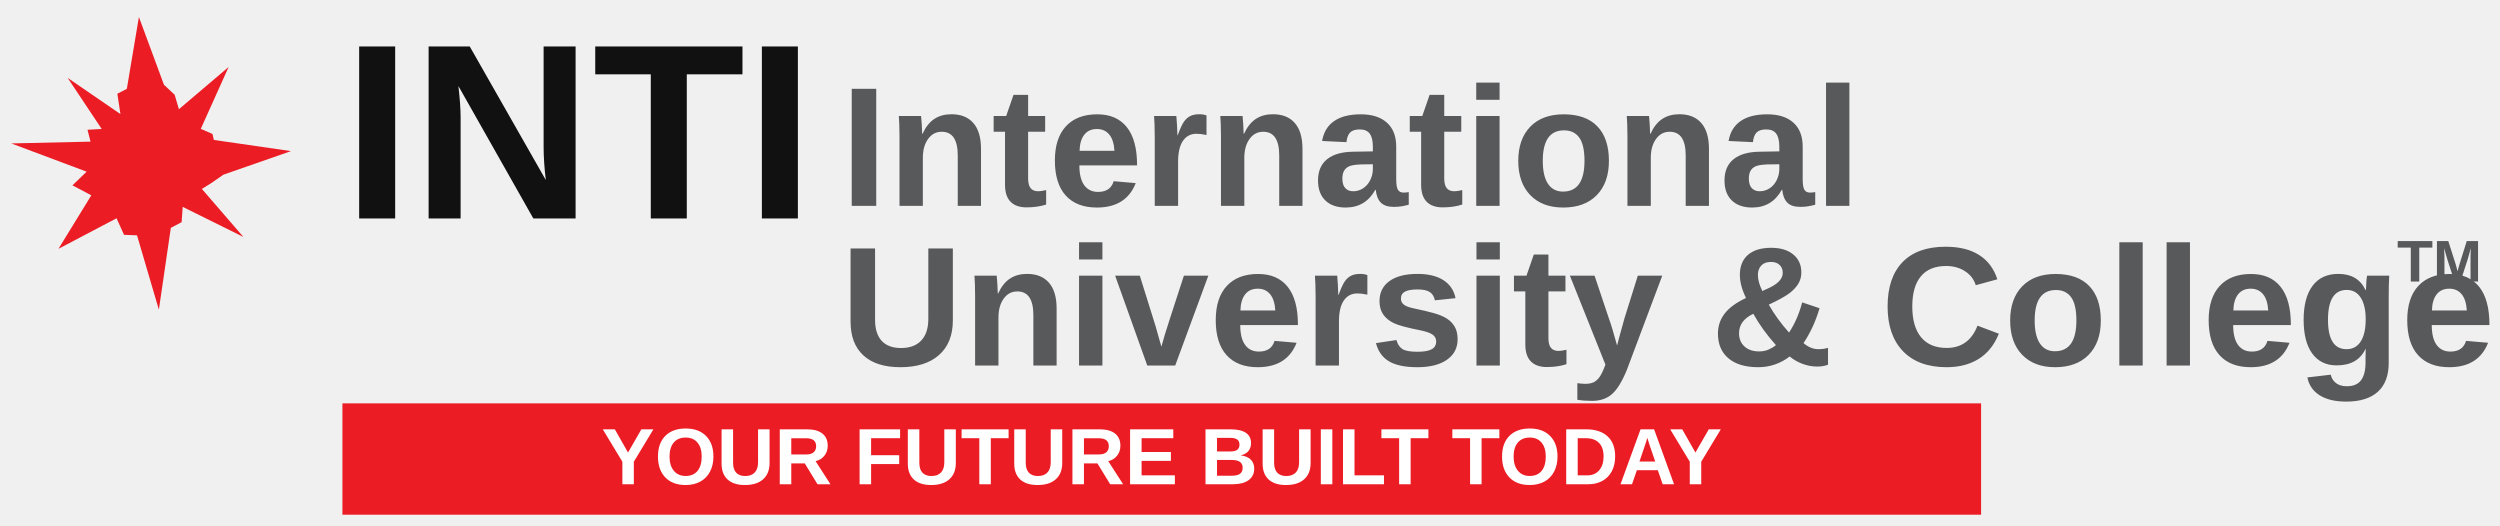
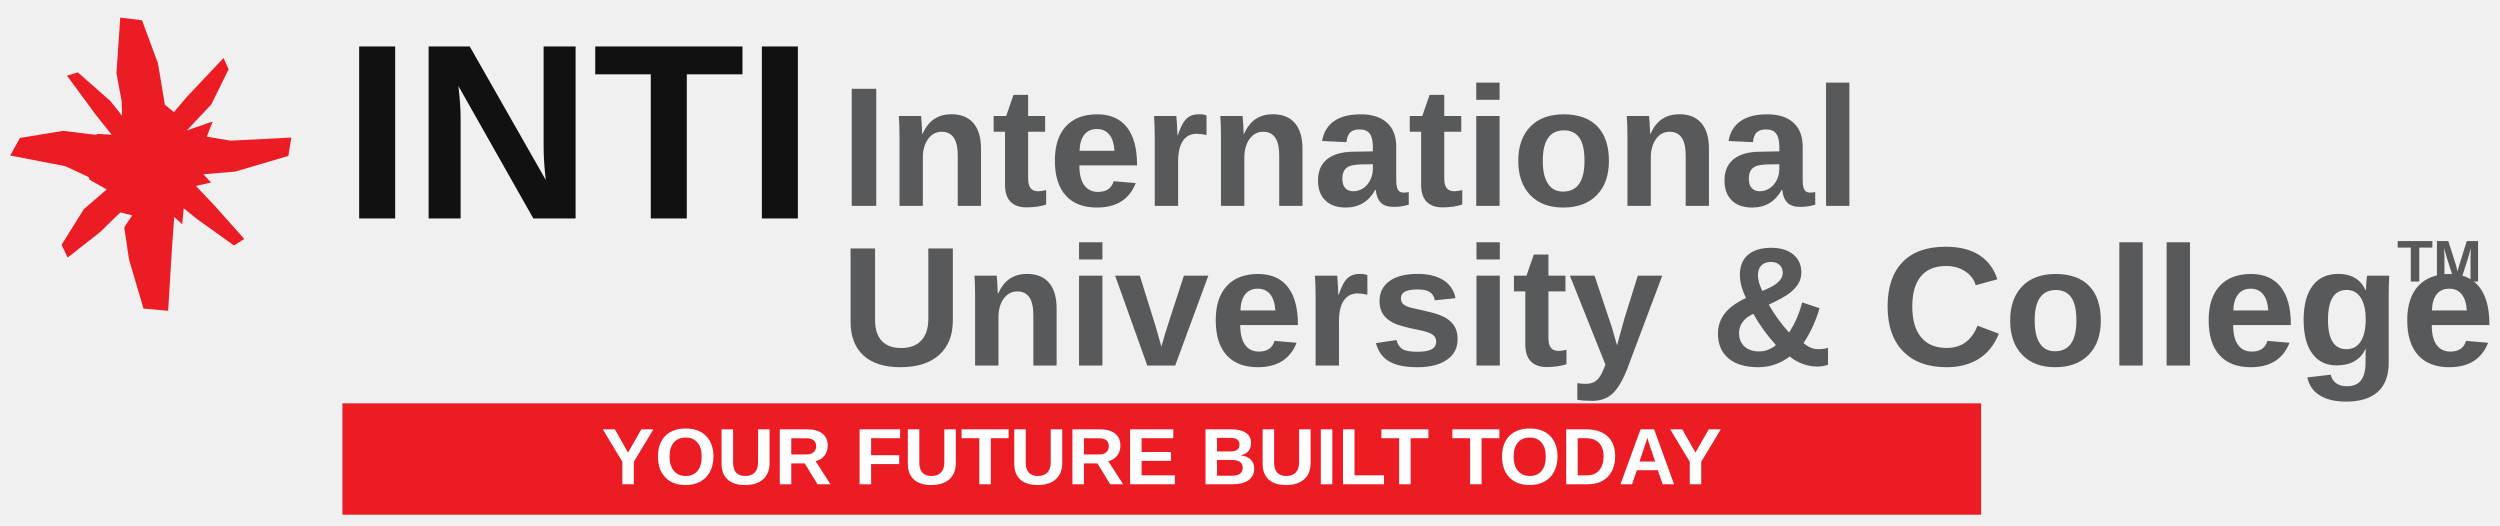
<svg xmlns="http://www.w3.org/2000/svg" viewBox="0 0 2380 500" role="img" aria-label="INTI International University &amp; Colleges — Your Future Built Today">
  <g transform="translate(0,12) scale(0.95)">
-     <path fill="#EC1C24" d="M139.2,4.4 L164.3,72.3 L175.0,82.3 L179.3,96.8 L229.1,54.5 L201.2,116.5 L212.9,121.6 L214.3,127.6 L291.6,138.8 L223.9,162.4 L212.1,170.6 L202.3,176.7 L243.9,224.8 L183.1,194.7 L182.0,210.0 L171.2,215.7 L159.2,297.7 L137.3,223.2 L124.3,222.7 L116.8,206.1 L58.6,236.7 L91.5,183.1 L72.6,173.1 L86.8,159.4 L11.3,131.1 L90.7,129.3 L87.7,117.4 L101.9,116.6 L67.8,65.4 L120.7,101.7 L117.6,81.3 L127.1,76.4 Z" />
+     <path fill="#EC1C24" d="M120.5,5.0 L142.3,7.7 L158.3,50.8 L164.6,88.7 L165.2,92.3 L174.3,99.7 L187.3,84.4 L224.0,45.5 L229.1,56.8 L211.7,92.1 L187.3,118.0 L213.2,109.1 L207.2,124.3 L230.9,128.3 L291.9,125.2 L289.0,143.6 L235.8,159.3 L203.8,162.0 L211.5,170.3 L196.3,173.7 L214.1,192.4 L244.8,226.8 L234.5,233.4 L197.5,206.9 L184.1,196.1 L182.6,212.1 L174.6,204.8 L172.4,235.1 L168.5,298.8 L143.8,296.6 L129.3,247.5 L124.5,215.1 L132.5,203.2 L120.6,200.2 L100.6,219.7 L67.8,245.5 L61.7,232.7 L84.0,197.0 L106.9,177.2 L89.8,167.5 L89.0,164.9 L65.4,153.9 L10.2,143.2 L20.0,125.6 L63.2,118.5 L96.4,122.5 L97.4,121.5 L111.9,122.4 L96.6,103.2 L67.1,63.2 L78.0,59.9 L110.7,88.7 L122.3,103.3 L121.9,81.9 L123.0,94.8 L116.7,60.7 Z" />
  </g>
  <g font-family="Arial,Helvetica,'Helvetica Neue','Liberation Sans',sans-serif" lengthAdjust="spacingAndGlyphs">
    <text x="326" y="208" font-size="238" font-weight="900" fill="#111111" textLength="440">INTI</text>
    <text x="800" y="196" font-size="162" font-weight="700" fill="#58595B" textLength="860">International</text>
    <text x="800" y="348" font-size="162" font-weight="700" fill="#58595B" textLength="1470">University &amp; Colleges</text>
    <text x="2282" y="268" font-size="56" font-weight="700" fill="#58595B" textLength="78">TM</text>
    <rect x="326" y="384" width="1560" height="106" fill="#EC1C24" />
    <text x="1106" y="461" font-size="76" font-weight="700" fill="#FFFFFF" text-anchor="middle" textLength="1380" lengthAdjust="spacing">YOUR FUTURE BUILT TODAY</text>
  </g>
</svg>
